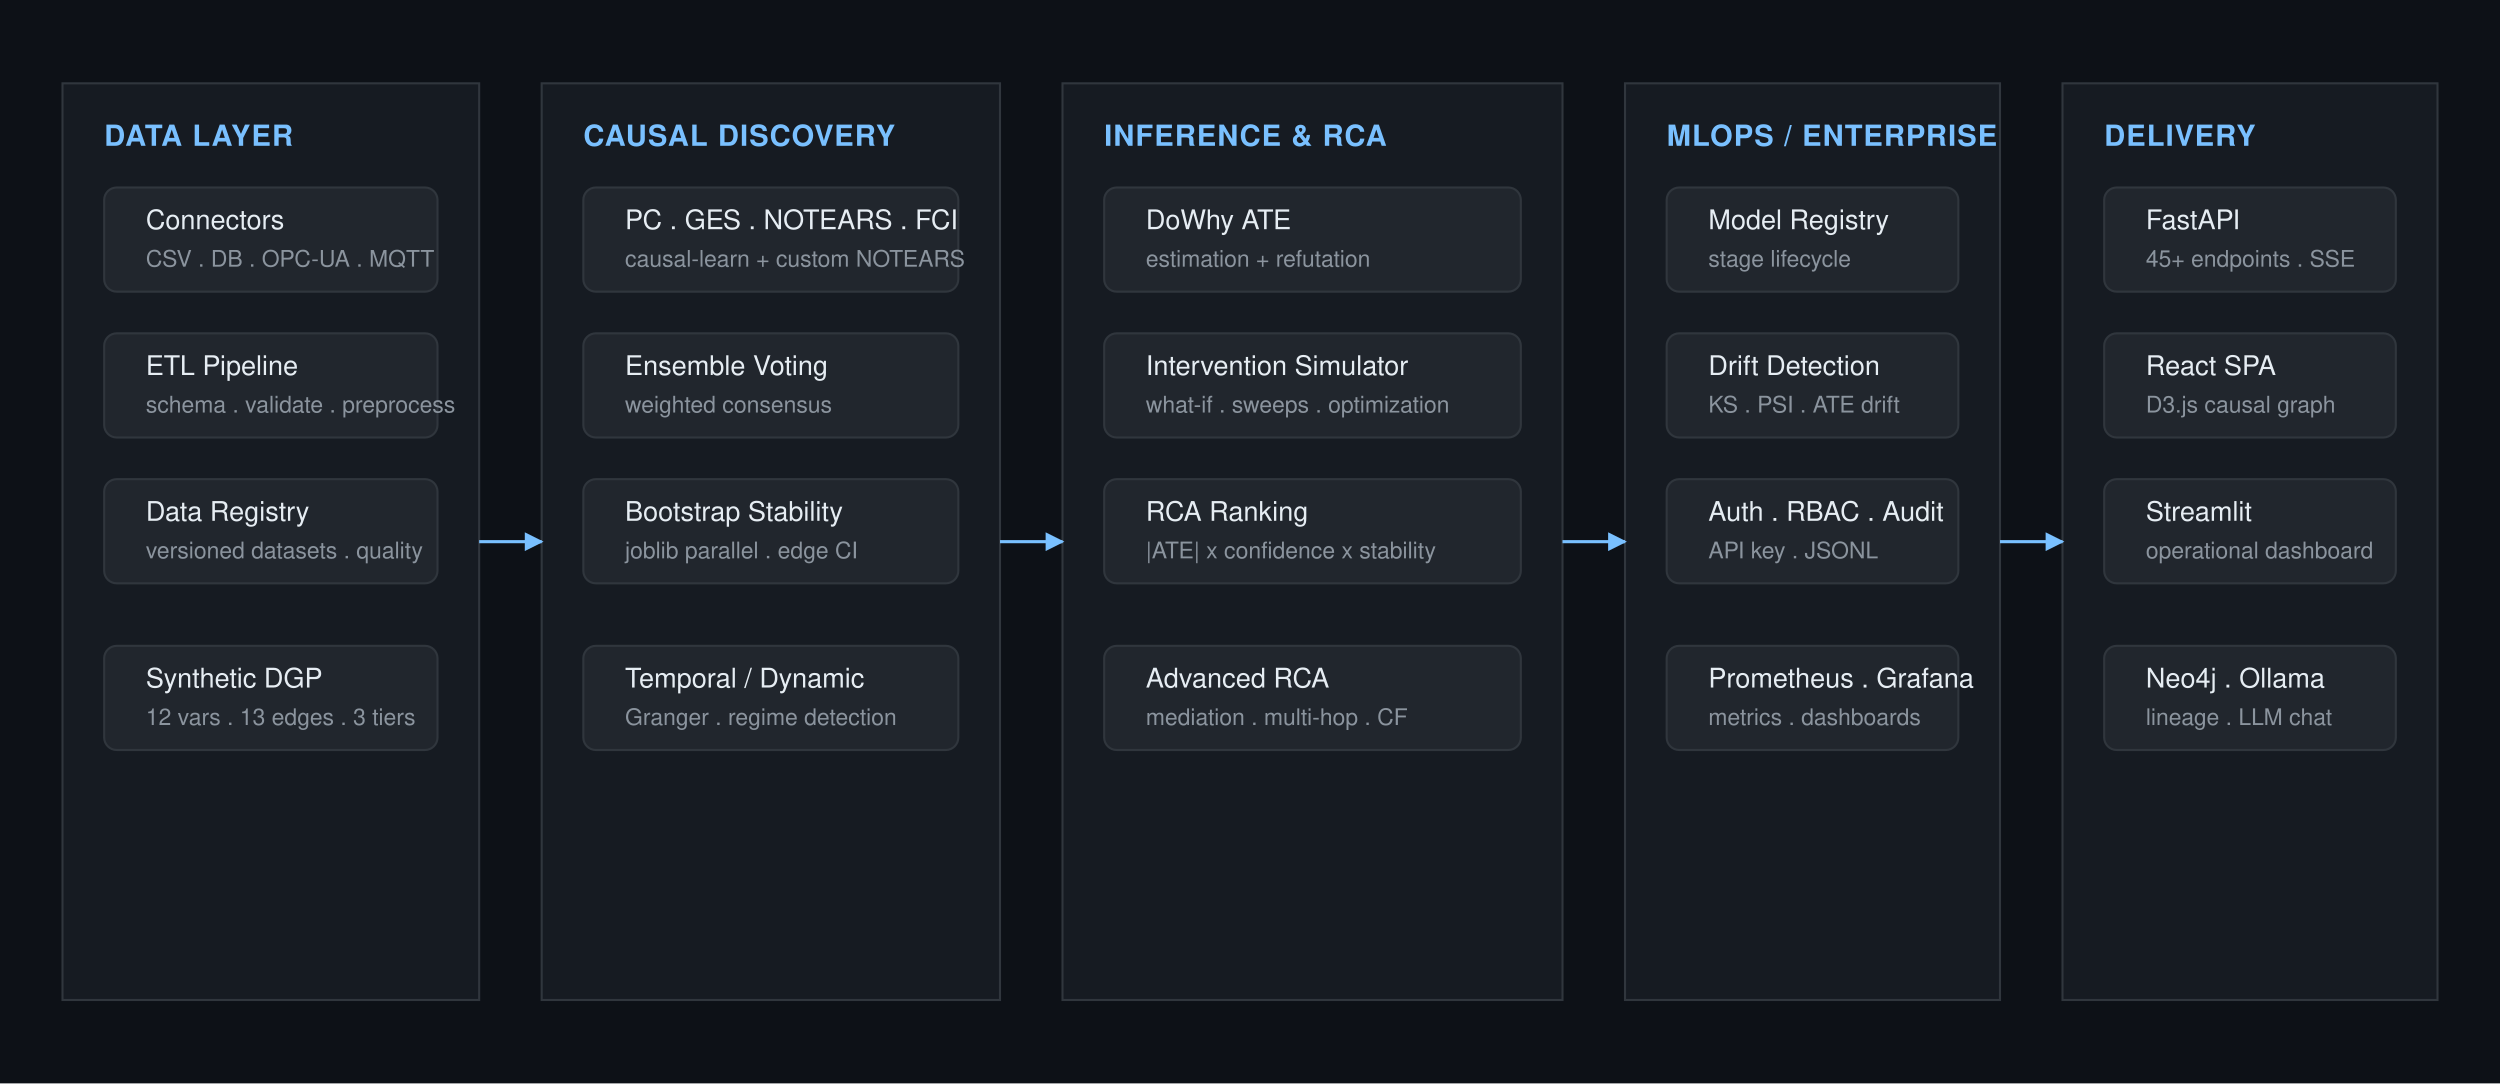
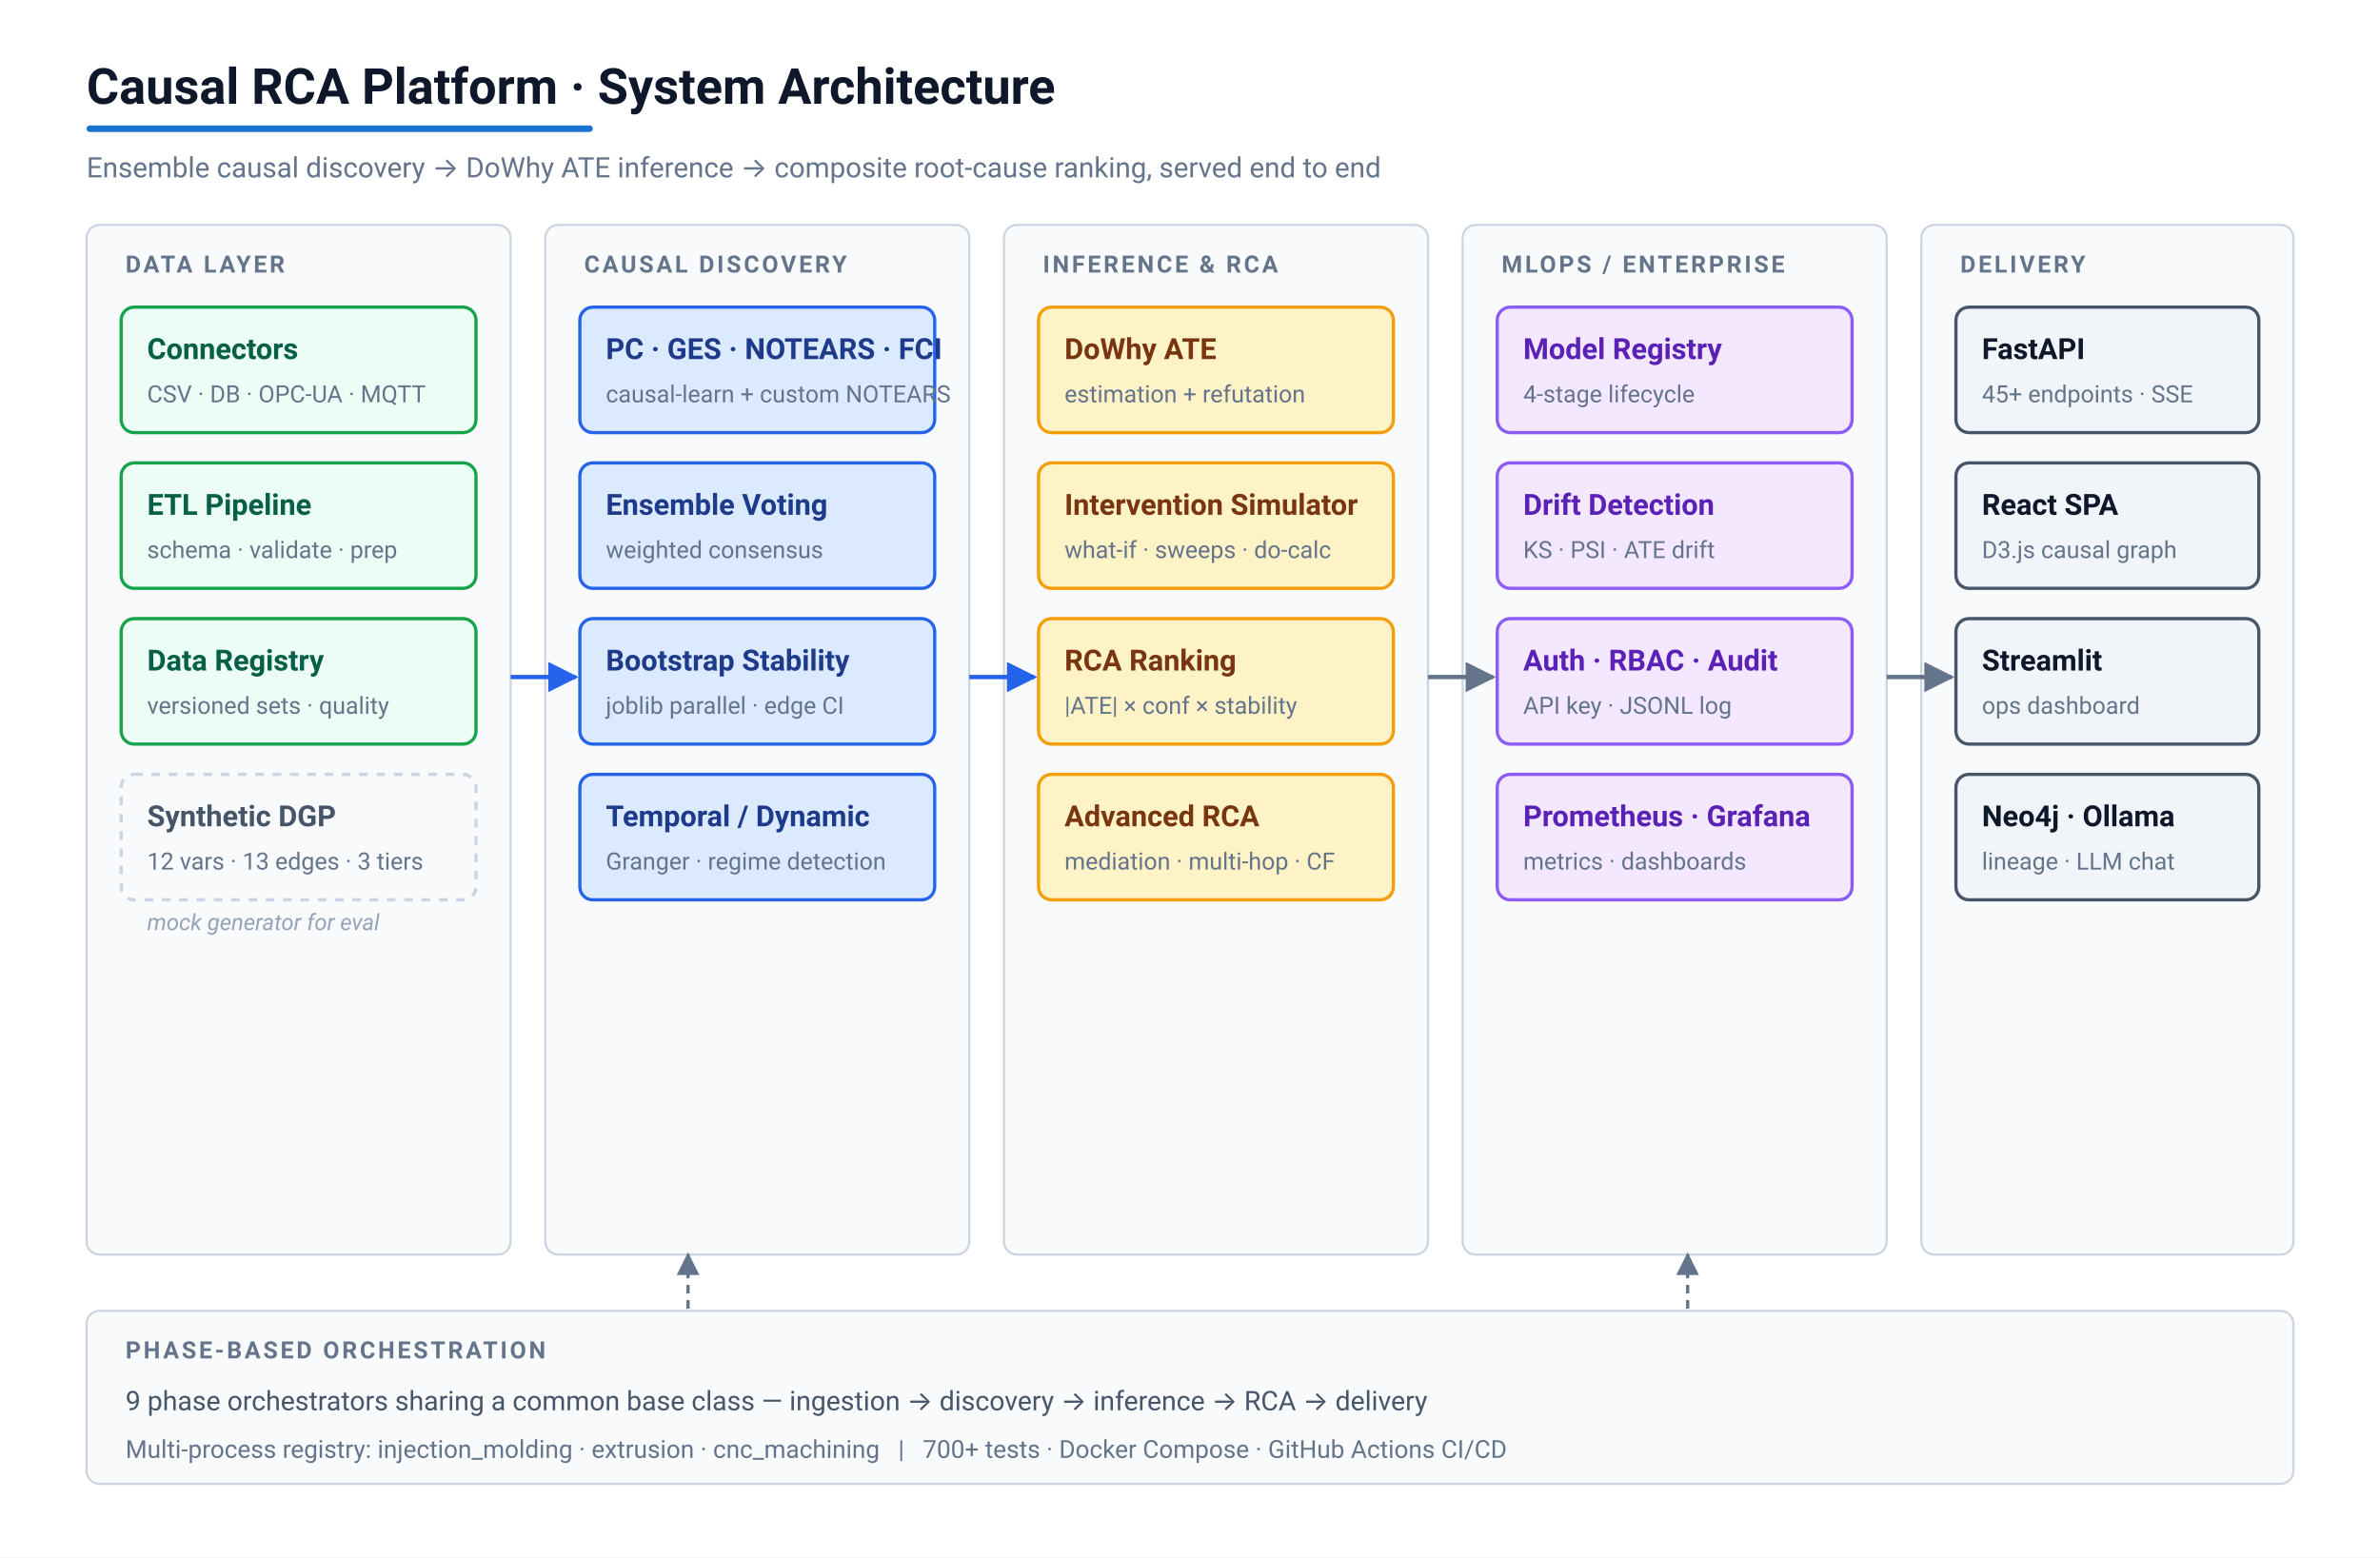
- <svg xmlns="http://www.w3.org/2000/svg" viewBox="0 0 1200 520" font-family="Segoe UI, Helvetica, Arial, sans-serif">
+ <svg xmlns="http://www.w3.org/2000/svg" viewBox="0 0 1100 720" font-family="ui-sans-serif, system-ui, -apple-system, 'Segoe UI', Roboto, sans-serif">
  <defs>
-     <marker id="arrow" viewBox="0 0 10 10" refX="9" refY="5" markerWidth="6" markerHeight="6" orient="auto">
-       <path d="M0,0 L10,5 L0,10 z" fill="#79c0ff" />
+     <marker id="arr" viewBox="0 0 10 10" refX="9" refY="5" markerWidth="7" markerHeight="7" orient="auto-start-reverse">
+       <path d="M0,0 L10,5 L0,10 z" fill="#64748b" />
    </marker>
-     <style>
-       .layer { fill:#161b22; stroke:#30363d; stroke-width:1; }
-       .title { fill:#79c0ff; font-size:14px; font-weight:600; letter-spacing:.5px; }
-       .box   { fill:#21262d; stroke:#30363d; stroke-width:1; rx:6; ry:6; }
-       .boxT  { fill:#e6edf3; font-size:13px; }
-       .boxS  { fill:#8b949e; font-size:11px; }
-       .flow  { stroke:#79c0ff; stroke-width:1.5; fill:none; }
-     </style>
+     <marker id="arrBlue" viewBox="0 0 10 10" refX="9" refY="5" markerWidth="7" markerHeight="7" orient="auto-start-reverse">
+       <path d="M0,0 L10,5 L0,10 z" fill="#2563eb" />
+     </marker>
  </defs>
-   <rect width="1200" height="520" fill="#0d1117" />
-   <rect class="layer" x="30" y="40" width="200" height="440" />
-   <text class="title" x="50" y="70">DATA LAYER</text>
-   <rect class="box" x="50" y="90" width="160" height="50" />
-   <text class="boxT" x="70" y="110">Connectors</text>
-   <text class="boxS" x="70" y="128">CSV . DB . OPC-UA . MQTT</text>
-   <rect class="box" x="50" y="160" width="160" height="50" />
-   <text class="boxT" x="70" y="180">ETL Pipeline</text>
-   <text class="boxS" x="70" y="198">schema . validate . preprocess</text>
-   <rect class="box" x="50" y="230" width="160" height="50" />
-   <text class="boxT" x="70" y="250">Data Registry</text>
-   <text class="boxS" x="70" y="268">versioned datasets . quality</text>
-   <rect class="box" x="50" y="310" width="160" height="50" />
-   <text class="boxT" x="70" y="330">Synthetic DGP</text>
-   <text class="boxS" x="70" y="348">12 vars . 13 edges . 3 tiers</text>
-   <rect class="layer" x="260" y="40" width="220" height="440" />
-   <text class="title" x="280" y="70">CAUSAL DISCOVERY</text>
-   <rect class="box" x="280" y="90" width="180" height="50" />
-   <text class="boxT" x="300" y="110">PC . GES . NOTEARS . FCI</text>
-   <text class="boxS" x="300" y="128">causal-learn + custom NOTEARS</text>
-   <rect class="box" x="280" y="160" width="180" height="50" />
-   <text class="boxT" x="300" y="180">Ensemble Voting</text>
-   <text class="boxS" x="300" y="198">weighted consensus</text>
-   <rect class="box" x="280" y="230" width="180" height="50" />
-   <text class="boxT" x="300" y="250">Bootstrap Stability</text>
-   <text class="boxS" x="300" y="268">joblib parallel . edge CI</text>
-   <rect class="box" x="280" y="310" width="180" height="50" />
-   <text class="boxT" x="300" y="330">Temporal / Dynamic</text>
-   <text class="boxS" x="300" y="348">Granger . regime detection</text>
-   <rect class="layer" x="510" y="40" width="240" height="440" />
-   <text class="title" x="530" y="70">INFERENCE &amp; RCA</text>
-   <rect class="box" x="530" y="90" width="200" height="50" />
-   <text class="boxT" x="550" y="110">DoWhy ATE</text>
-   <text class="boxS" x="550" y="128">estimation + refutation</text>
-   <rect class="box" x="530" y="160" width="200" height="50" />
-   <text class="boxT" x="550" y="180">Intervention Simulator</text>
-   <text class="boxS" x="550" y="198">what-if . sweeps . optimization</text>
-   <rect class="box" x="530" y="230" width="200" height="50" />
-   <text class="boxT" x="550" y="250">RCA Ranking</text>
-   <text class="boxS" x="550" y="268">|ATE| x confidence x stability</text>
-   <rect class="box" x="530" y="310" width="200" height="50" />
-   <text class="boxT" x="550" y="330">Advanced RCA</text>
-   <text class="boxS" x="550" y="348">mediation . multi-hop . CF</text>
-   <rect class="layer" x="780" y="40" width="180" height="440" />
-   <text class="title" x="800" y="70">MLOPS / ENTERPRISE</text>
-   <rect class="box" x="800" y="90" width="140" height="50" />
-   <text class="boxT" x="820" y="110">Model Registry</text>
-   <text class="boxS" x="820" y="128">stage lifecycle</text>
-   <rect class="box" x="800" y="160" width="140" height="50" />
-   <text class="boxT" x="820" y="180">Drift Detection</text>
-   <text class="boxS" x="820" y="198">KS . PSI . ATE drift</text>
-   <rect class="box" x="800" y="230" width="140" height="50" />
-   <text class="boxT" x="820" y="250">Auth . RBAC . Audit</text>
-   <text class="boxS" x="820" y="268">API key . JSONL</text>
-   <rect class="box" x="800" y="310" width="140" height="50" />
-   <text class="boxT" x="820" y="330">Prometheus . Grafana</text>
-   <text class="boxS" x="820" y="348">metrics . dashboards</text>
-   <rect class="layer" x="990" y="40" width="180" height="440" />
-   <text class="title" x="1010" y="70">DELIVERY</text>
-   <rect class="box" x="1010" y="90" width="140" height="50" />
-   <text class="boxT" x="1030" y="110">FastAPI</text>
-   <text class="boxS" x="1030" y="128">45+ endpoints . SSE</text>
-   <rect class="box" x="1010" y="160" width="140" height="50" />
-   <text class="boxT" x="1030" y="180">React SPA</text>
-   <text class="boxS" x="1030" y="198">D3.js causal graph</text>
-   <rect class="box" x="1010" y="230" width="140" height="50" />
-   <text class="boxT" x="1030" y="250">Streamlit</text>
-   <text class="boxS" x="1030" y="268">operational dashboard</text>
-   <rect class="box" x="1010" y="310" width="140" height="50" />
-   <text class="boxT" x="1030" y="330">Neo4j . Ollama</text>
-   <text class="boxS" x="1030" y="348">lineage . LLM chat</text>
-   <line class="flow" x1="230" y1="260" x2="260" y2="260" marker-end="url(#arrow)" />
-   <line class="flow" x1="480" y1="260" x2="510" y2="260" marker-end="url(#arrow)" />
-   <line class="flow" x1="750" y1="260" x2="780" y2="260" marker-end="url(#arrow)" />
-   <line class="flow" x1="960" y1="260" x2="990" y2="260" marker-end="url(#arrow)" />
+   <rect width="1100" height="720" fill="#ffffff" />
+   <text x="40" y="48" font-size="23" font-weight="700" fill="#0f172a">Causal RCA Platform · System Architecture</text>
+   <rect x="40" y="58" width="234" height="3" rx="1.5" fill="#1772d0" />
+   <text x="40" y="82" font-size="13" fill="#64748b">Ensemble causal discovery → DoWhy ATE inference → composite root-cause ranking, served end to end</text>
+   <rect x="40" y="104" width="196" height="476" rx="6" fill="#f8fafc" stroke="#cbd5e1" />
+   <text x="58" y="126" font-size="11" font-weight="700" letter-spacing="1.2" fill="#64748b">DATA LAYER</text>
+   <rect x="252" y="104" width="196" height="476" rx="6" fill="#f8fafc" stroke="#cbd5e1" />
+   <text x="270" y="126" font-size="11" font-weight="700" letter-spacing="1.2" fill="#64748b">CAUSAL DISCOVERY</text>
+   <rect x="464" y="104" width="196" height="476" rx="6" fill="#f8fafc" stroke="#cbd5e1" />
+   <text x="482" y="126" font-size="11" font-weight="700" letter-spacing="1.2" fill="#64748b">INFERENCE &amp; RCA</text>
+   <rect x="676" y="104" width="196" height="476" rx="6" fill="#f8fafc" stroke="#cbd5e1" />
+   <text x="694" y="126" font-size="11" font-weight="700" letter-spacing="1.2" fill="#64748b">MLOPS / ENTERPRISE</text>
+   <rect x="888" y="104" width="172" height="476" rx="6" fill="#f8fafc" stroke="#cbd5e1" />
+   <text x="906" y="126" font-size="11" font-weight="700" letter-spacing="1.2" fill="#64748b">DELIVERY</text>
+   <g>
+     <rect x="56" y="142" width="164" height="58" rx="6" fill="#ecfdf5" stroke="#16a34a" stroke-width="1.5" />
+     <text x="68" y="166" font-size="13.5" font-weight="600" fill="#065f46">Connectors</text>
+     <text x="68" y="186" font-size="11" fill="#64748b">CSV · DB · OPC-UA · MQTT</text>
+     <rect x="56" y="214" width="164" height="58" rx="6" fill="#ecfdf5" stroke="#16a34a" stroke-width="1.5" />
+     <text x="68" y="238" font-size="13.5" font-weight="600" fill="#065f46">ETL Pipeline</text>
+     <text x="68" y="258" font-size="11" fill="#64748b">schema · validate · prep</text>
+     <rect x="56" y="286" width="164" height="58" rx="6" fill="#ecfdf5" stroke="#16a34a" stroke-width="1.5" />
+     <text x="68" y="310" font-size="13.5" font-weight="600" fill="#065f46">Data Registry</text>
+     <text x="68" y="330" font-size="11" fill="#64748b">versioned sets · quality</text>
+     <rect x="56" y="358" width="164" height="58" rx="6" fill="#f8fafc" stroke="#cbd5e1" stroke-width="1.5" stroke-dasharray="4 4" />
+     <text x="68" y="382" font-size="13.5" font-weight="600" fill="#475569">Synthetic DGP</text>
+     <text x="68" y="402" font-size="11" fill="#64748b">12 vars · 13 edges · 3 tiers</text>
+     <text x="68" y="430" font-size="10.5" font-style="italic" fill="#94a3b8">mock generator for eval</text>
+   </g>
+   <g>
+     <rect x="268" y="142" width="164" height="58" rx="6" fill="#dbeafe" stroke="#2563eb" stroke-width="1.5" />
+     <text x="280" y="166" font-size="13.5" font-weight="600" fill="#1e3a8a">PC · GES · NOTEARS · FCI</text>
+     <text x="280" y="186" font-size="11" fill="#64748b">causal-learn + custom NOTEARS</text>
+     <rect x="268" y="214" width="164" height="58" rx="6" fill="#dbeafe" stroke="#2563eb" stroke-width="1.5" />
+     <text x="280" y="238" font-size="13.5" font-weight="600" fill="#1e3a8a">Ensemble Voting</text>
+     <text x="280" y="258" font-size="11" fill="#64748b">weighted consensus</text>
+     <rect x="268" y="286" width="164" height="58" rx="6" fill="#dbeafe" stroke="#2563eb" stroke-width="1.5" />
+     <text x="280" y="310" font-size="13.5" font-weight="600" fill="#1e3a8a">Bootstrap Stability</text>
+     <text x="280" y="330" font-size="11" fill="#64748b">joblib parallel · edge CI</text>
+     <rect x="268" y="358" width="164" height="58" rx="6" fill="#dbeafe" stroke="#2563eb" stroke-width="1.5" />
+     <text x="280" y="382" font-size="13.5" font-weight="600" fill="#1e3a8a">Temporal / Dynamic</text>
+     <text x="280" y="402" font-size="11" fill="#64748b">Granger · regime detection</text>
+   </g>
+   <g>
+     <rect x="480" y="142" width="164" height="58" rx="6" fill="#fef3c7" stroke="#f59e0b" stroke-width="1.5" />
+     <text x="492" y="166" font-size="13.5" font-weight="600" fill="#78350f">DoWhy ATE</text>
+     <text x="492" y="186" font-size="11" fill="#64748b">estimation + refutation</text>
+     <rect x="480" y="214" width="164" height="58" rx="6" fill="#fef3c7" stroke="#f59e0b" stroke-width="1.5" />
+     <text x="492" y="238" font-size="13.5" font-weight="600" fill="#78350f">Intervention Simulator</text>
+     <text x="492" y="258" font-size="11" fill="#64748b">what-if · sweeps · do-calc</text>
+     <rect x="480" y="286" width="164" height="58" rx="6" fill="#fef3c7" stroke="#f59e0b" stroke-width="1.5" />
+     <text x="492" y="310" font-size="13.5" font-weight="600" fill="#78350f">RCA Ranking</text>
+     <text x="492" y="330" font-size="11" fill="#64748b">|ATE| × conf × stability</text>
+     <rect x="480" y="358" width="164" height="58" rx="6" fill="#fef3c7" stroke="#f59e0b" stroke-width="1.5" />
+     <text x="492" y="382" font-size="13.5" font-weight="600" fill="#78350f">Advanced RCA</text>
+     <text x="492" y="402" font-size="11" fill="#64748b">mediation · multi-hop · CF</text>
+   </g>
+   <g>
+     <rect x="692" y="142" width="164" height="58" rx="6" fill="#f3e8ff" stroke="#8b5cf6" stroke-width="1.5" />
+     <text x="704" y="166" font-size="13.5" font-weight="600" fill="#5b21b6">Model Registry</text>
+     <text x="704" y="186" font-size="11" fill="#64748b">4-stage lifecycle</text>
+     <rect x="692" y="214" width="164" height="58" rx="6" fill="#f3e8ff" stroke="#8b5cf6" stroke-width="1.5" />
+     <text x="704" y="238" font-size="13.5" font-weight="600" fill="#5b21b6">Drift Detection</text>
+     <text x="704" y="258" font-size="11" fill="#64748b">KS · PSI · ATE drift</text>
+     <rect x="692" y="286" width="164" height="58" rx="6" fill="#f3e8ff" stroke="#8b5cf6" stroke-width="1.5" />
+     <text x="704" y="310" font-size="13.5" font-weight="600" fill="#5b21b6">Auth · RBAC · Audit</text>
+     <text x="704" y="330" font-size="11" fill="#64748b">API key · JSONL log</text>
+     <rect x="692" y="358" width="164" height="58" rx="6" fill="#f3e8ff" stroke="#8b5cf6" stroke-width="1.5" />
+     <text x="704" y="382" font-size="13.5" font-weight="600" fill="#5b21b6">Prometheus · Grafana</text>
+     <text x="704" y="402" font-size="11" fill="#64748b">metrics · dashboards</text>
+   </g>
+   <g>
+     <rect x="904" y="142" width="140" height="58" rx="6" fill="#f1f5f9" stroke="#475569" stroke-width="1.5" />
+     <text x="916" y="166" font-size="13.5" font-weight="600" fill="#0f172a">FastAPI</text>
+     <text x="916" y="186" font-size="11" fill="#64748b">45+ endpoints · SSE</text>
+     <rect x="904" y="214" width="140" height="58" rx="6" fill="#f1f5f9" stroke="#475569" stroke-width="1.5" />
+     <text x="916" y="238" font-size="13.5" font-weight="600" fill="#0f172a">React SPA</text>
+     <text x="916" y="258" font-size="11" fill="#64748b">D3.js causal graph</text>
+     <rect x="904" y="286" width="140" height="58" rx="6" fill="#f1f5f9" stroke="#475569" stroke-width="1.5" />
+     <text x="916" y="310" font-size="13.5" font-weight="600" fill="#0f172a">Streamlit</text>
+     <text x="916" y="330" font-size="11" fill="#64748b">ops dashboard</text>
+     <rect x="904" y="358" width="140" height="58" rx="6" fill="#f1f5f9" stroke="#475569" stroke-width="1.5" />
+     <text x="916" y="382" font-size="13.5" font-weight="600" fill="#0f172a">Neo4j · Ollama</text>
+     <text x="916" y="402" font-size="11" fill="#64748b">lineage · LLM chat</text>
+   </g>
+   <line x1="236" y1="313" x2="266" y2="313" stroke="#2563eb" stroke-width="2" marker-end="url(#arrBlue)" />
+   <line x1="448" y1="313" x2="478" y2="313" stroke="#2563eb" stroke-width="2" marker-end="url(#arrBlue)" />
+   <line x1="660" y1="313" x2="690" y2="313" stroke="#64748b" stroke-width="2" marker-end="url(#arr)" />
+   <line x1="872" y1="313" x2="902" y2="313" stroke="#64748b" stroke-width="2" marker-end="url(#arr)" />
+   <rect x="40" y="606" width="1020" height="80" rx="6" fill="#f8fafc" stroke="#cbd5e1" />
+   <text x="58" y="628" font-size="11" font-weight="700" letter-spacing="1.2" fill="#64748b">PHASE-BASED ORCHESTRATION</text>
+   <text x="58" y="652" font-size="12.5" fill="#475569">9 phase orchestrators sharing a common base class — ingestion → discovery → inference → RCA → delivery</text>
+   <text x="58" y="674" font-size="11.5" fill="#64748b">Multi-process registry: injection_molding · extrusion · cnc_machining   |   700+ tests · Docker Compose · GitHub Actions CI/CD</text>
+   <line x1="318" y1="580" x2="318" y2="606" stroke="#64748b" stroke-width="1.5" stroke-dasharray="4 3" marker-start="url(#arr)" />
+   <line x1="780" y1="580" x2="780" y2="606" stroke="#64748b" stroke-width="1.5" stroke-dasharray="4 3" marker-start="url(#arr)" />
</svg>
